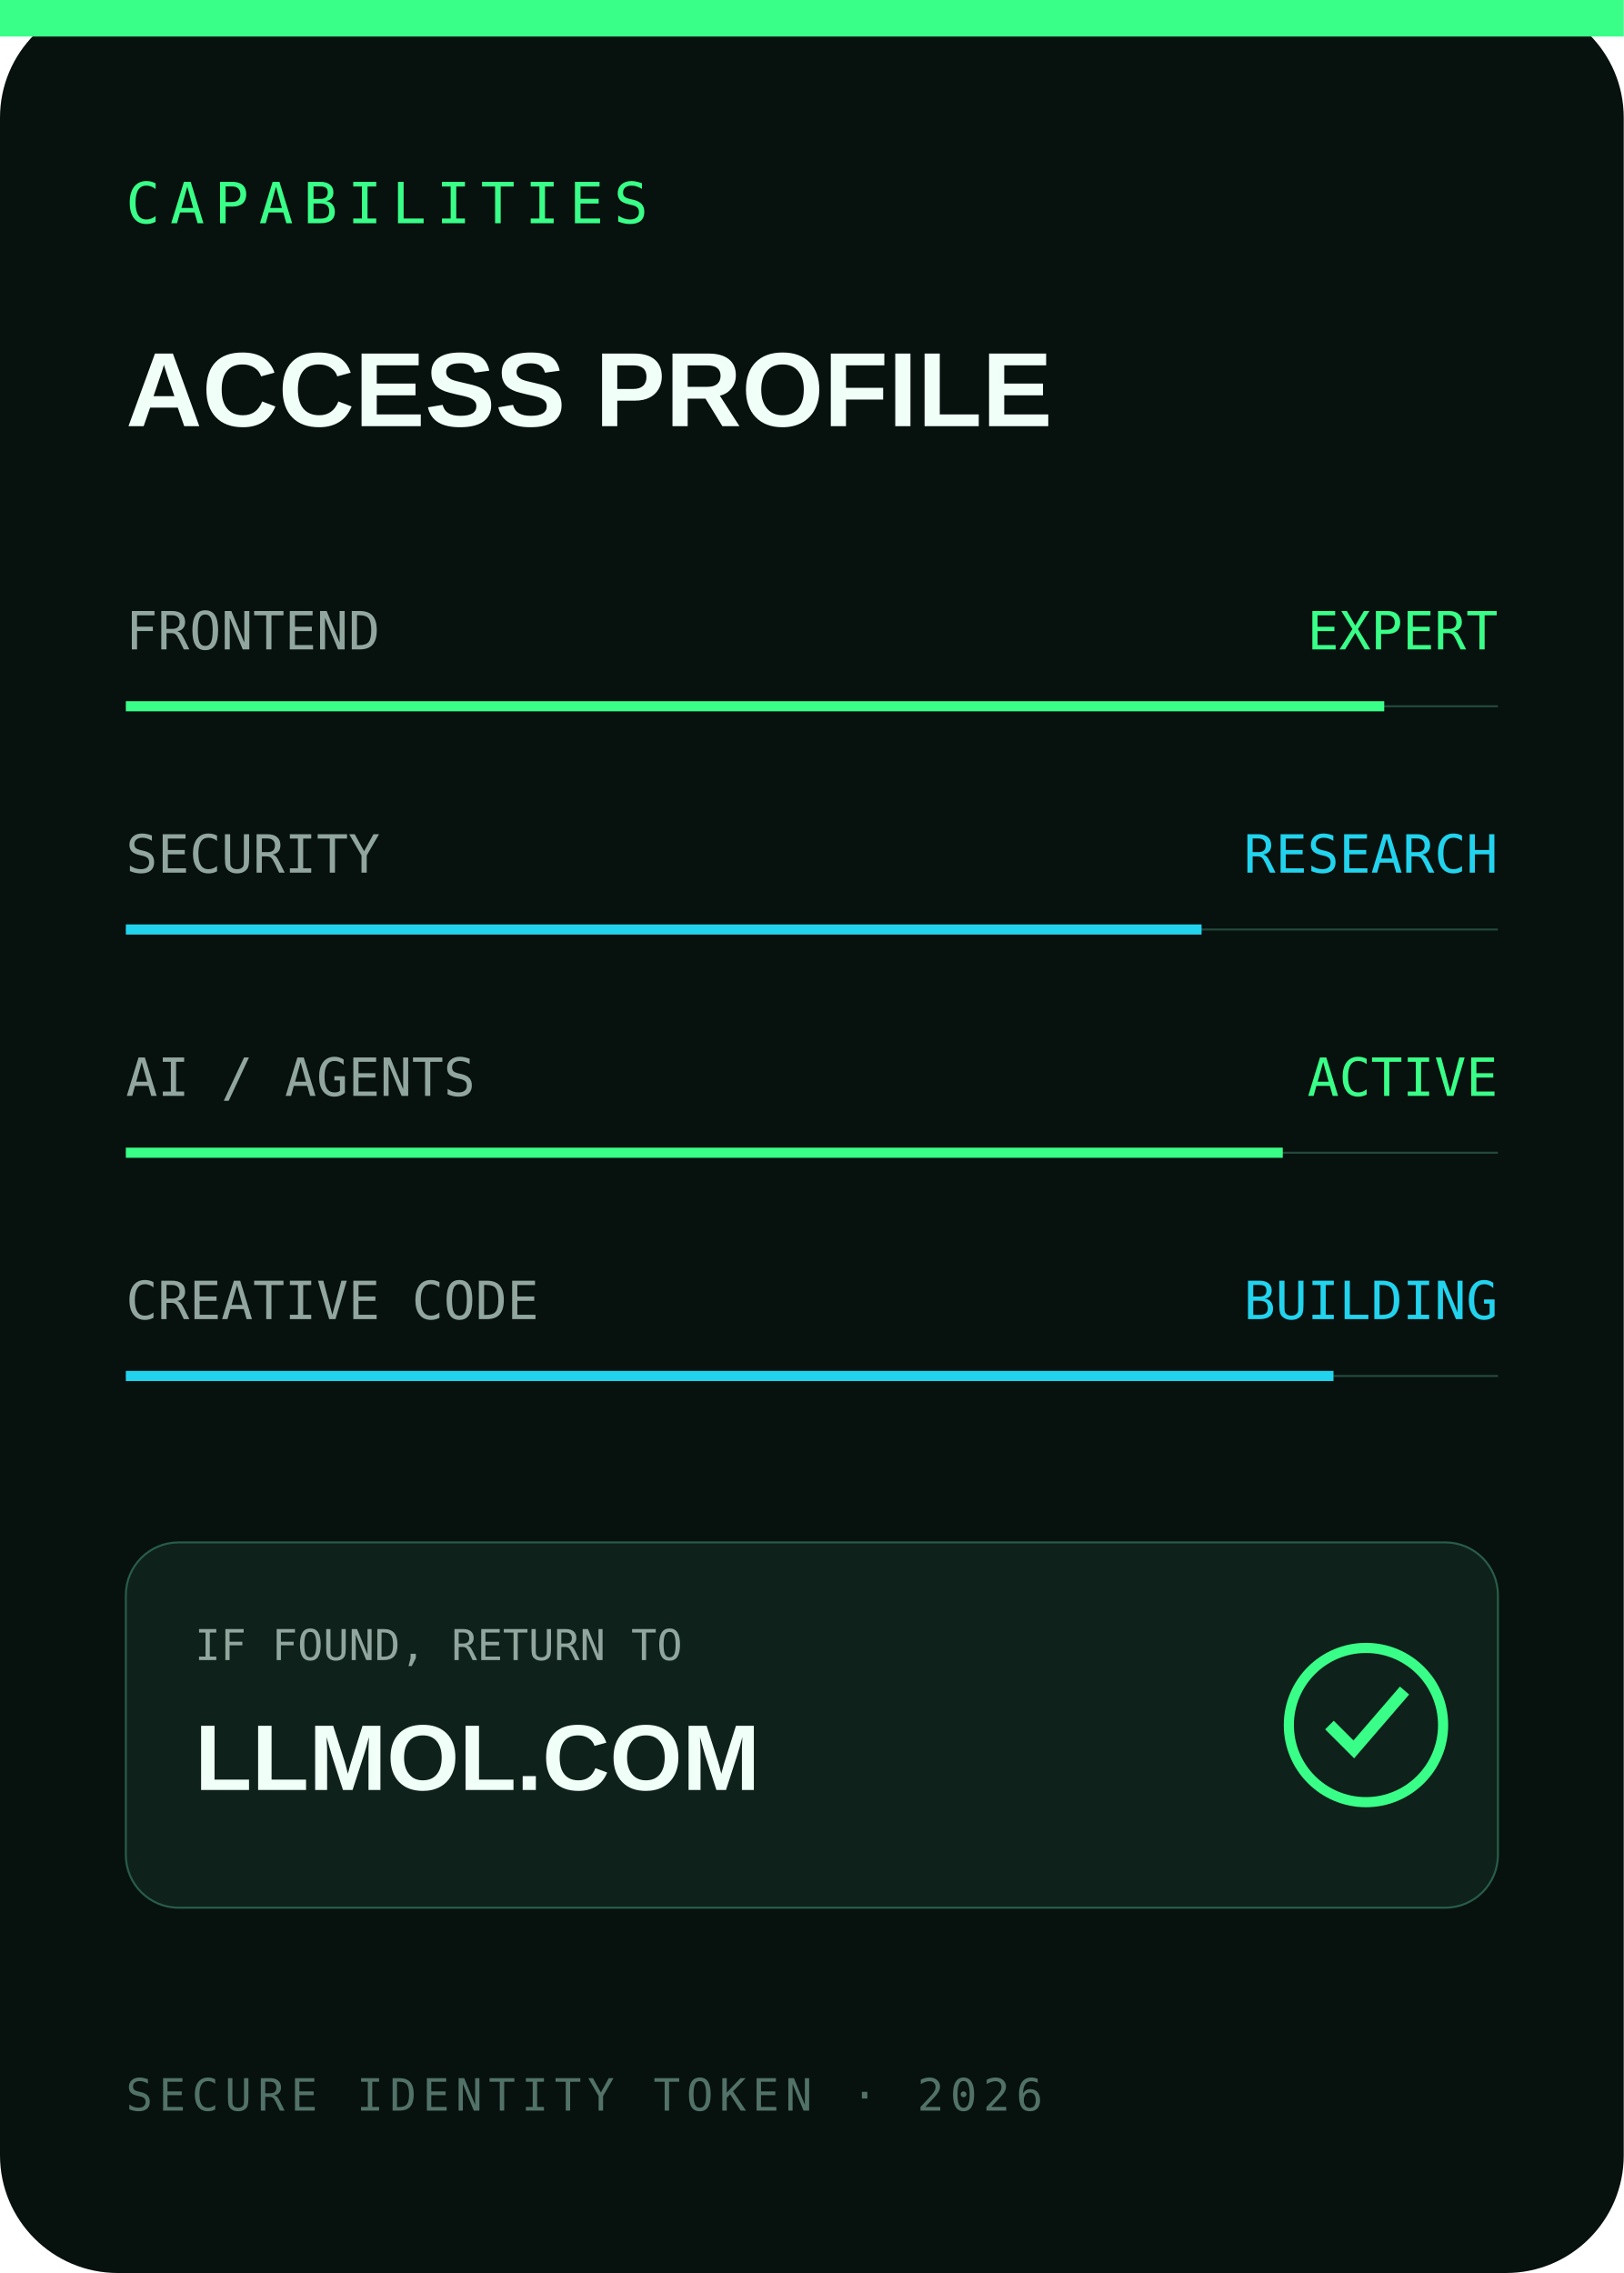
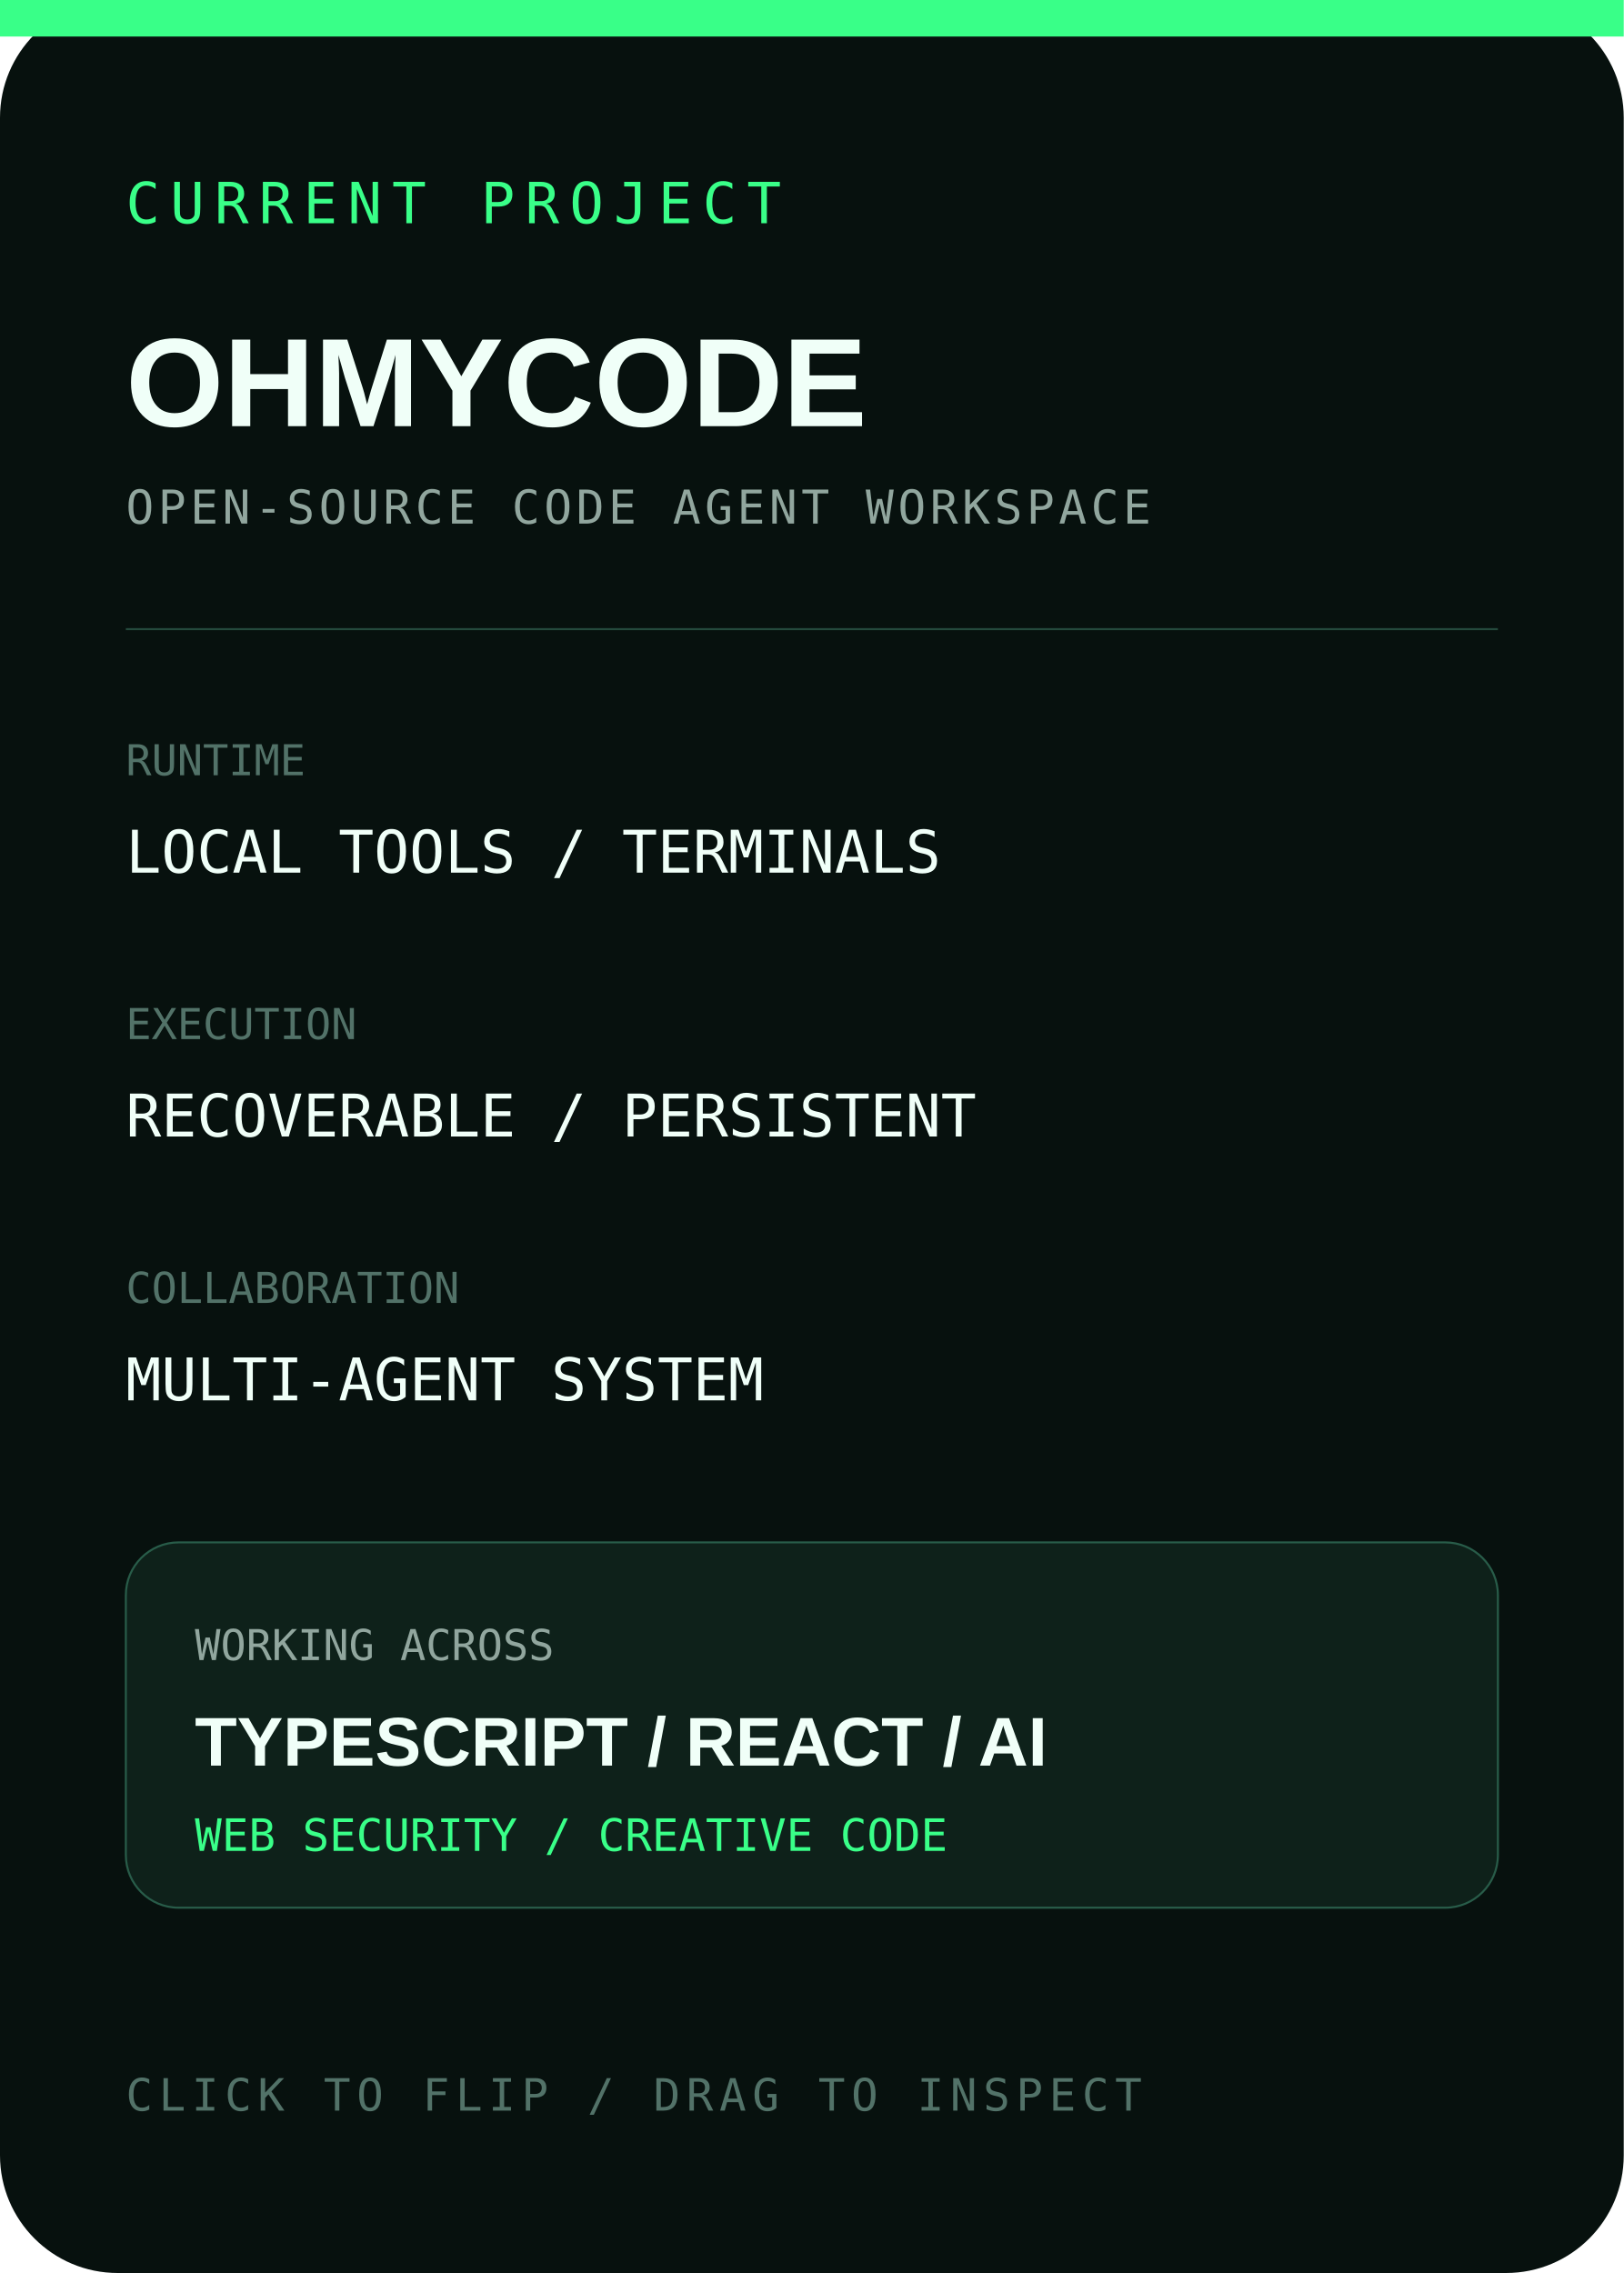
<svg xmlns="http://www.w3.org/2000/svg" width="800" height="1120" viewBox="0 0 800 1120">
  <rect width="800" height="1120" rx="58" fill="#07110e" />
  <path d="M0 0h800v18H0z" fill="#39ff88" />
-   <text x="62" y="110" fill="#39ff88" font-family="monospace" font-size="28" letter-spacing="5">CAPABILITIES</text>
-   <text x="62" y="210" fill="#f0fff8" font-family="Arial,sans-serif" font-size="52" font-weight="700">ACCESS PROFILE</text>
-   <g font-family="monospace" font-size="26">
-     <text x="62" y="320" fill="#91a69e">FRONTEND</text>
-     <text x="738" y="320" text-anchor="end" fill="#39ff88">EXPERT</text>
-     <path d="M62 348h676" stroke="#24493c" />
-     <path d="M62 348h620" stroke="#39ff88" stroke-width="5" />
-     <text x="62" y="430" fill="#91a69e">SECURITY</text>
-     <text x="738" y="430" text-anchor="end" fill="#22d3ee">RESEARCH</text>
-     <path d="M62 458h676" stroke="#24493c" />
-     <path d="M62 458h530" stroke="#22d3ee" stroke-width="5" />
-     <text x="62" y="540" fill="#91a69e">AI / AGENTS</text>
-     <text x="738" y="540" text-anchor="end" fill="#39ff88">ACTIVE</text>
-     <path d="M62 568h676" stroke="#24493c" />
-     <path d="M62 568h570" stroke="#39ff88" stroke-width="5" />
-     <text x="62" y="650" fill="#91a69e">CREATIVE CODE</text>
-     <text x="738" y="650" text-anchor="end" fill="#22d3ee">BUILDING</text>
-     <path d="M62 678h676" stroke="#24493c" />
-     <path d="M62 678h595" stroke="#22d3ee" stroke-width="5" />
+   <text x="62" y="110" fill="#39ff88" font-family="monospace" font-size="28" letter-spacing="5">CURRENT PROJECT</text>
+   <text x="62" y="210" fill="#f0fff8" font-family="Arial,sans-serif" font-size="62" font-weight="700">OHMYCODE</text>
+   <text x="62" y="258" fill="#91a69e" font-family="monospace" font-size="23" letter-spacing="2">OPEN-SOURCE CODE AGENT WORKSPACE</text>
+   <path d="M62 310h676" stroke="#24493c" />
+   <g font-family="monospace">
+     <text x="62" y="382" fill="#527268" font-size="21">RUNTIME</text>
+     <text x="62" y="430" fill="#f0fff8" font-size="29">LOCAL TOOLS / TERMINALS</text>
+     <text x="62" y="512" fill="#527268" font-size="21">EXECUTION</text>
+     <text x="62" y="560" fill="#f0fff8" font-size="29">RECOVERABLE / PERSISTENT</text>
+     <text x="62" y="642" fill="#527268" font-size="21">COLLABORATION</text>
+     <text x="62" y="690" fill="#f0fff8" font-size="29">MULTI-AGENT SYSTEM</text>
  </g>
  <rect x="62" y="760" width="676" height="180" rx="26" fill="#0e211a" stroke="#285c49" />
-   <text x="96" y="818" fill="#91a69e" font-family="monospace" font-size="21">IF FOUND, RETURN TO</text>
-   <text x="96" y="882" fill="#f0fff8" font-family="Arial,sans-serif" font-size="46" font-weight="700">LLMOL.COM</text>
-   <circle cx="673" cy="850" r="38" fill="none" stroke="#39ff88" stroke-width="5" />
-   <path d="M655 850l12 12 25-29" fill="none" stroke="#39ff88" stroke-width="6" />
-   <text x="62" y="1040" fill="#527268" font-family="monospace" font-size="22" letter-spacing="3">SECURE IDENTITY TOKEN · 2026</text>
+   <text x="96" y="818" fill="#91a69e" font-family="monospace" font-size="21">WORKING ACROSS</text>
+   <text x="96" y="870" fill="#f0fff8" font-family="Arial,sans-serif" font-size="34" font-weight="700">TYPESCRIPT / REACT / AI</text>
+   <text x="96" y="912" fill="#39ff88" font-family="monospace" font-size="22">WEB SECURITY / CREATIVE CODE</text>
+   <text x="62" y="1040" fill="#527268" font-family="monospace" font-size="22" letter-spacing="3">CLICK TO FLIP / DRAG TO INSPECT</text>
</svg>
